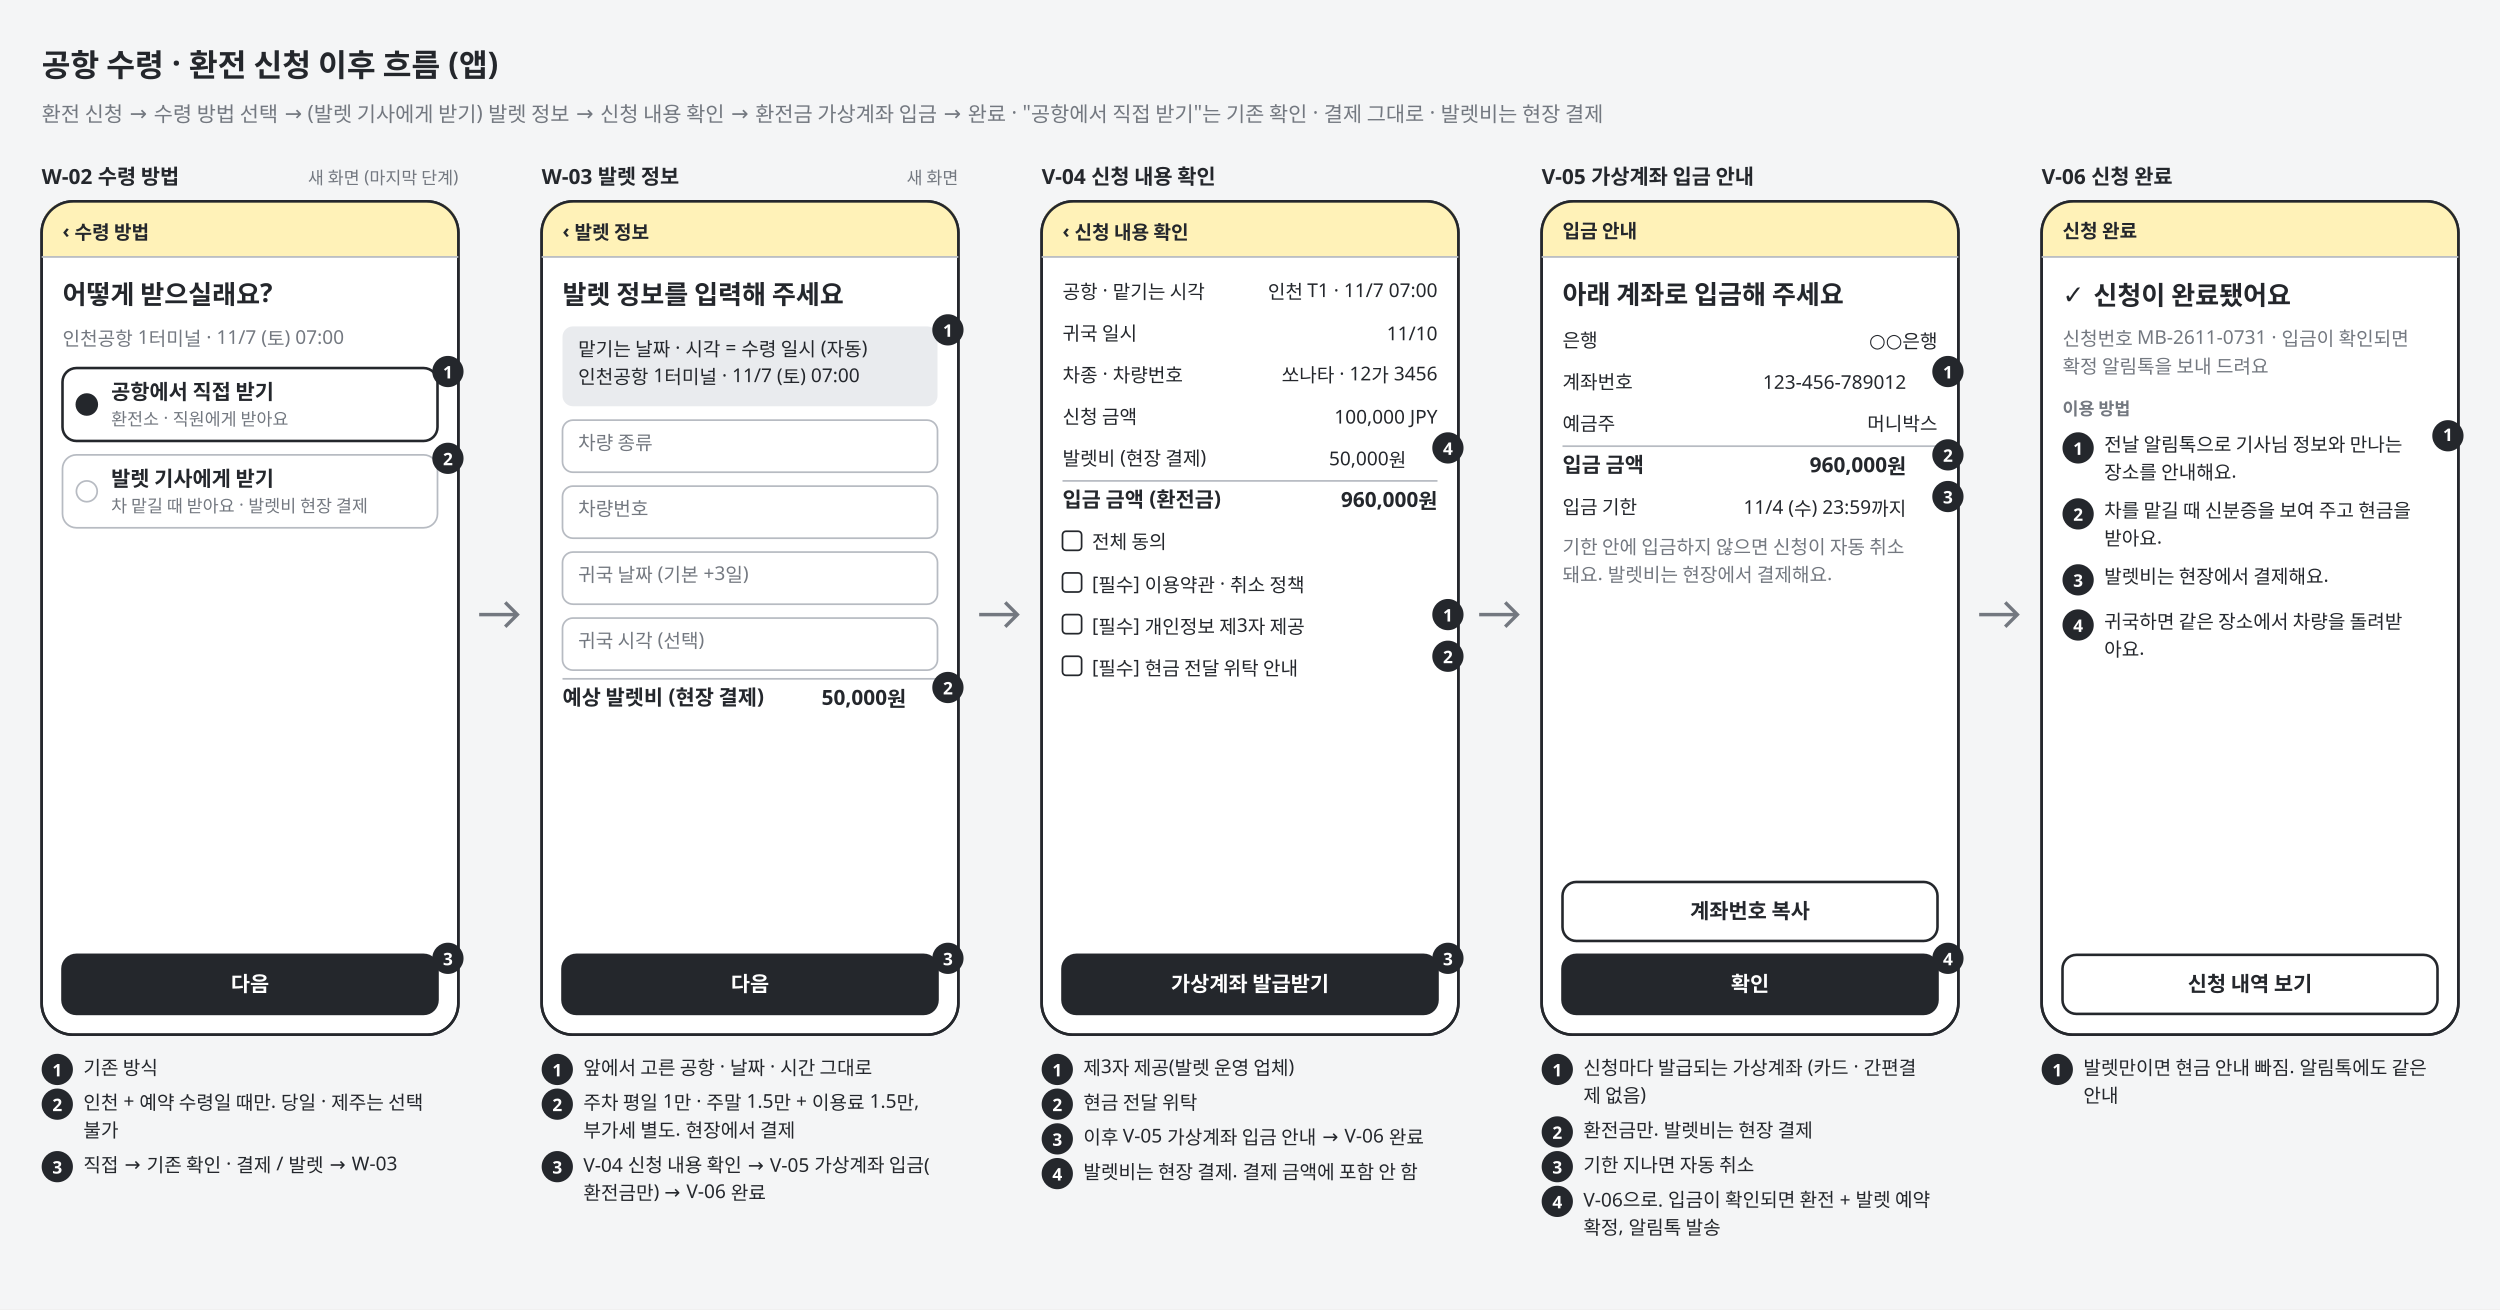
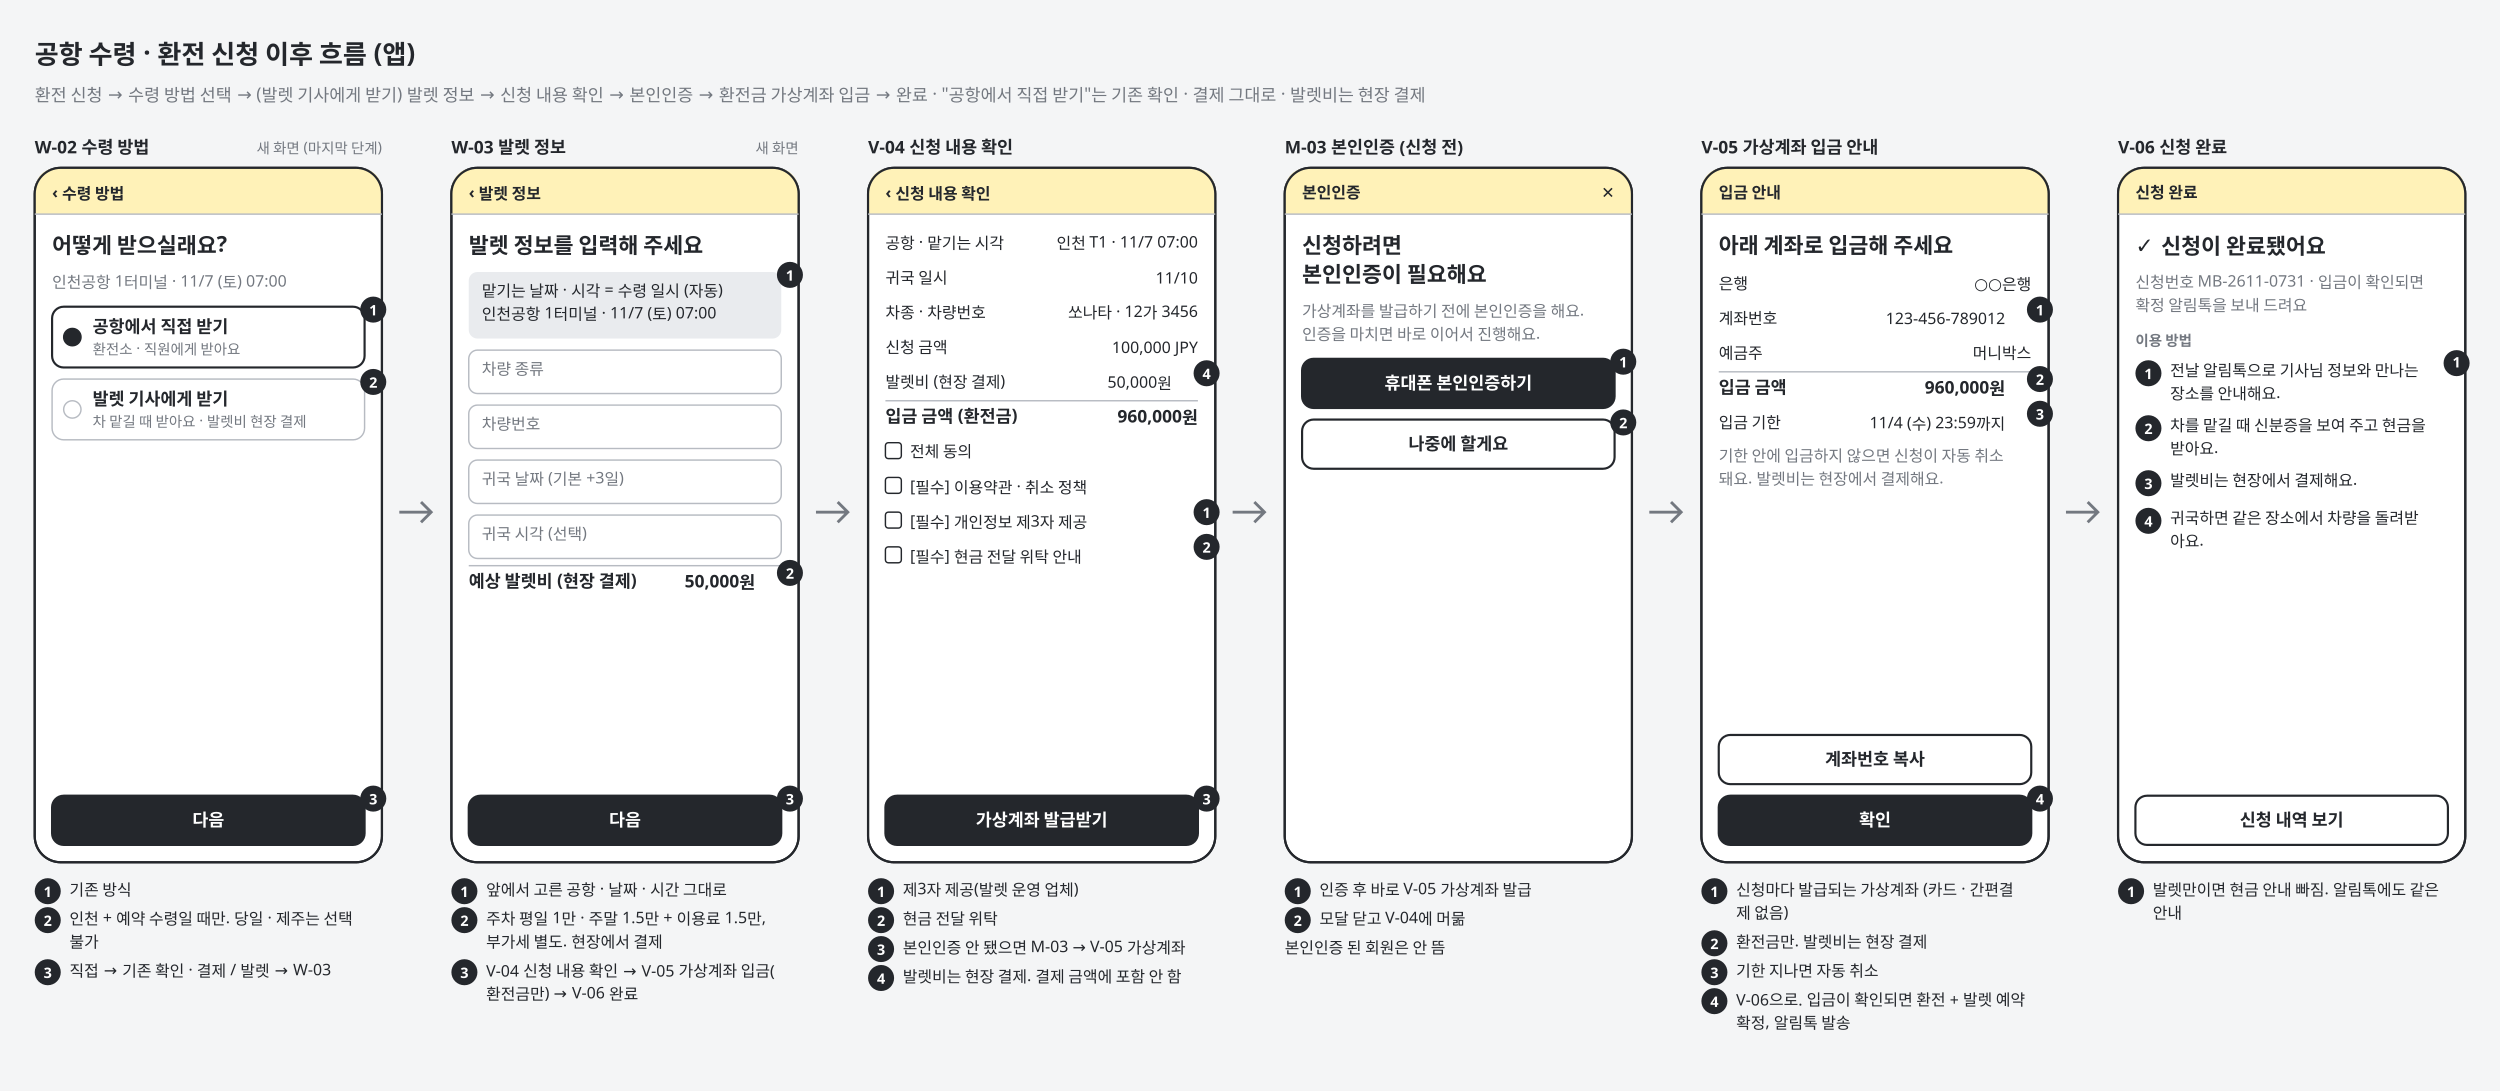
- <svg xmlns="http://www.w3.org/2000/svg" width="1440" height="754" viewBox="0 0 1440 754">
+ <svg xmlns="http://www.w3.org/2000/svg" width="1728" height="754" viewBox="0 0 1728 754">
  <rect width="100%" height="100%" fill="#F4F5F6" />
  <g transform="translate(24 24)">
    <text x="0" y="20" font-family="Pretendard, 'Noto Sans KR', sans-serif" font-size="18" font-weight="800" fill="#24272C" text-anchor="start">공항 수령 · 환전 신청 이후 흐름 (앱)</text>
-     <text x="0" y="46" font-family="Pretendard, 'Noto Sans KR', sans-serif" font-size="12" font-weight="400" fill="#737880" text-anchor="start">환전 신청 → 수령 방법 선택 → (발렛 기사에게 받기) 발렛 정보 → 신청 내용 확인 → 환전금 가상계좌 입금 → 완료   ·   "공항에서 직접 받기"는 기존 확인 · 결제 그대로   ·   발렛비는 현장 결제</text>
+     <text x="0" y="46" font-family="Pretendard, 'Noto Sans KR', sans-serif" font-size="12" font-weight="400" fill="#737880" text-anchor="start">환전 신청 → 수령 방법 선택 → (발렛 기사에게 받기) 발렛 정보 → 신청 내용 확인 → 본인인증 → 환전금 가상계좌 입금 → 완료   ·   "공항에서 직접 받기"는 기존 확인 · 결제 그대로   ·   발렛비는 현장 결제</text>
    <text x="0" y="82" font-family="Pretendard, 'Noto Sans KR', sans-serif" font-size="12" font-weight="700" fill="#24272C" text-anchor="start">W-02 수령 방법</text>
    <text x="240" y="82" font-family="Pretendard, 'Noto Sans KR', sans-serif" font-size="10" font-weight="400" fill="#737880" text-anchor="end">새 화면 (마지막 단계)</text>
    <rect x="0" y="92" width="240" height="480" rx="18" fill="#FFFFFF" stroke="#24272C" stroke-width="1.5" />
    <path d="M0 124 V110 Q0 92 18 92 H222 Q240 92 240 110 V124 Z" fill="#FFF2B8" />
    <rect x="0" y="92" width="240" height="480" rx="18" fill="none" stroke="#24272C" stroke-width="1.5" />
    <line x1="0" y1="124" x2="240" y2="124" stroke="#B7BBC2" />
    <text x="12" y="113" font-family="Pretendard, 'Noto Sans KR', sans-serif" font-size="11" font-weight="700" fill="#24272C" text-anchor="start">‹ 수령 방법</text>
    <text x="12" y="151" font-family="Pretendard, 'Noto Sans KR', sans-serif" font-size="15" font-weight="700" fill="#24272C" text-anchor="start">어떻게 받으실래요?</text>
    <text x="12" y="175" font-family="Pretendard, 'Noto Sans KR', sans-serif" font-size="11" font-weight="400" fill="#737880" text-anchor="start">인천공항 1터미널 · 11/7 (토) 07:00</text>
    <rect x="12" y="188" width="216" height="42" rx="8" fill="#FFFFFF" stroke="#24272C" stroke-width="1.5" />
    <circle cx="26" cy="209.0" r="6" fill="#24272C" stroke="#24272C" />
    <text x="40" y="206" font-family="Pretendard, 'Noto Sans KR', sans-serif" font-size="12" font-weight="700" fill="#24272C" text-anchor="start">공항에서 직접 받기</text>
    <text x="40" y="221" font-family="Pretendard, 'Noto Sans KR', sans-serif" font-size="10" font-weight="400" fill="#737880" text-anchor="start">환전소 · 직원에게 받아요</text>
    <rect x="12" y="238" width="216" height="42" rx="8" fill="#FFFFFF" stroke="#B7BBC2" stroke-width="1" />
    <circle cx="26" cy="259.0" r="6" fill="#FFFFFF" stroke="#B7BBC2" />
    <text x="40" y="256" font-family="Pretendard, 'Noto Sans KR', sans-serif" font-size="12" font-weight="700" fill="#24272C" text-anchor="start">발렛 기사에게 받기</text>
    <text x="40" y="271" font-family="Pretendard, 'Noto Sans KR', sans-serif" font-size="10" font-weight="400" fill="#737880" text-anchor="start">차 맡길 때 받아요 · 발렛비 현장 결제</text>
    <rect x="12" y="526" width="216" height="34" rx="8" fill="#24272C" stroke="#24272C" stroke-width="1.5" />
    <text x="120" y="547" font-family="Pretendard, 'Noto Sans KR', sans-serif" font-size="12" font-weight="700" fill="#FFFFFF" text-anchor="middle">다음</text>
    <circle cx="234" cy="190" r="9" fill="#24272C" />
    <text x="234" y="194" font-family="Pretendard, 'Noto Sans KR', sans-serif" font-size="10" font-weight="800" fill="#FFFFFF" text-anchor="middle">1</text>
    <circle cx="234" cy="240" r="9" fill="#24272C" />
    <text x="234" y="244" font-family="Pretendard, 'Noto Sans KR', sans-serif" font-size="10" font-weight="800" fill="#FFFFFF" text-anchor="middle">2</text>
    <circle cx="234" cy="528" r="9" fill="#24272C" />
    <text x="234" y="532" font-family="Pretendard, 'Noto Sans KR', sans-serif" font-size="10" font-weight="800" fill="#FFFFFF" text-anchor="middle">3</text>
    <circle cx="9" cy="592" r="9" fill="#24272C" />
    <text x="9" y="596" font-family="Pretendard, 'Noto Sans KR', sans-serif" font-size="10" font-weight="800" fill="#FFFFFF" text-anchor="middle">1</text>
    <text x="24" y="595" font-family="Pretendard, 'Noto Sans KR', sans-serif" font-size="11" font-weight="400" fill="#24272C" text-anchor="start">기존 방식</text>
    <circle cx="9" cy="612" r="9" fill="#24272C" />
    <text x="9" y="616" font-family="Pretendard, 'Noto Sans KR', sans-serif" font-size="10" font-weight="800" fill="#FFFFFF" text-anchor="middle">2</text>
    <text x="24" y="615" font-family="Pretendard, 'Noto Sans KR', sans-serif" font-size="11" font-weight="400" fill="#24272C" text-anchor="start">인천 + 예약 수령일 때만. 당일 · 제주는 선택 </text>
    <text x="24" y="631" font-family="Pretendard, 'Noto Sans KR', sans-serif" font-size="11" font-weight="400" fill="#24272C" text-anchor="start">불가</text>
    <circle cx="9" cy="648" r="9" fill="#24272C" />
    <text x="9" y="652" font-family="Pretendard, 'Noto Sans KR', sans-serif" font-size="10" font-weight="800" fill="#FFFFFF" text-anchor="middle">3</text>
    <text x="24" y="651" font-family="Pretendard, 'Noto Sans KR', sans-serif" font-size="11" font-weight="400" fill="#24272C" text-anchor="start">직접 → 기존 확인 · 결제 / 발렛 → W-03</text>
    <path d="M252 330 H274 M267 323 L274 330 L267 337" stroke="#737880" stroke-width="2" fill="none" />
    <text x="288" y="82" font-family="Pretendard, 'Noto Sans KR', sans-serif" font-size="12" font-weight="700" fill="#24272C" text-anchor="start">W-03 발렛 정보</text>
    <text x="528" y="82" font-family="Pretendard, 'Noto Sans KR', sans-serif" font-size="10" font-weight="400" fill="#737880" text-anchor="end">새 화면</text>
    <rect x="288" y="92" width="240" height="480" rx="18" fill="#FFFFFF" stroke="#24272C" stroke-width="1.5" />
    <path d="M288 124 V110 Q288 92 306 92 H510 Q528 92 528 110 V124 Z" fill="#FFF2B8" />
    <rect x="288" y="92" width="240" height="480" rx="18" fill="none" stroke="#24272C" stroke-width="1.5" />
    <line x1="288" y1="124" x2="528" y2="124" stroke="#B7BBC2" />
    <text x="300" y="113" font-family="Pretendard, 'Noto Sans KR', sans-serif" font-size="11" font-weight="700" fill="#24272C" text-anchor="start">‹ 발렛 정보</text>
    <text x="300" y="151" font-family="Pretendard, 'Noto Sans KR', sans-serif" font-size="15" font-weight="700" fill="#24272C" text-anchor="start">발렛 정보를 입력해 주세요</text>
    <rect x="300" y="164" width="216" height="46" rx="6" fill="#E9EBEE" />
    <text x="309" y="181" font-family="Pretendard, 'Noto Sans KR', sans-serif" font-size="11" font-weight="400" fill="#24272C" text-anchor="start">맡기는 날짜 · 시각 = 수령 일시 (자동)</text>
    <text x="309" y="197" font-family="Pretendard, 'Noto Sans KR', sans-serif" font-size="11" font-weight="400" fill="#24272C" text-anchor="start">인천공항 1터미널 · 11/7 (토) 07:00</text>
    <rect x="300" y="218" width="216" height="30" rx="6" fill="#FFFFFF" stroke="#B7BBC2" />
    <text x="309" y="235" font-family="Pretendard, 'Noto Sans KR', sans-serif" font-size="11" font-weight="400" fill="#737880" text-anchor="start">차량 종류</text>
    <rect x="300" y="256" width="216" height="30" rx="6" fill="#FFFFFF" stroke="#B7BBC2" />
    <text x="309" y="273" font-family="Pretendard, 'Noto Sans KR', sans-serif" font-size="11" font-weight="400" fill="#737880" text-anchor="start">차량번호</text>
    <rect x="300" y="294" width="216" height="30" rx="6" fill="#FFFFFF" stroke="#B7BBC2" />
    <text x="309" y="311" font-family="Pretendard, 'Noto Sans KR', sans-serif" font-size="11" font-weight="400" fill="#737880" text-anchor="start">귀국 날짜 (기본 +3일)</text>
    <rect x="300" y="332" width="216" height="30" rx="6" fill="#FFFFFF" stroke="#B7BBC2" />
    <text x="309" y="349" font-family="Pretendard, 'Noto Sans KR', sans-serif" font-size="11" font-weight="400" fill="#737880" text-anchor="start">귀국 시각 (선택)</text>
    <line x1="300" y1="367" x2="516" y2="367" stroke="#B7BBC2" />
    <text x="300" y="382" font-family="Pretendard, 'Noto Sans KR', sans-serif" font-size="12" font-weight="800" fill="#24272C" text-anchor="start">예상 발렛비 (현장 결제)</text>
    <text x="498" y="382" font-family="Pretendard, 'Noto Sans KR', sans-serif" font-size="12" font-weight="800" fill="#24272C" text-anchor="end">50,000원</text>
    <rect x="300" y="526" width="216" height="34" rx="8" fill="#24272C" stroke="#24272C" stroke-width="1.5" />
    <text x="408" y="547" font-family="Pretendard, 'Noto Sans KR', sans-serif" font-size="12" font-weight="700" fill="#FFFFFF" text-anchor="middle">다음</text>
    <circle cx="522" cy="166" r="9" fill="#24272C" />
    <text x="522" y="170" font-family="Pretendard, 'Noto Sans KR', sans-serif" font-size="10" font-weight="800" fill="#FFFFFF" text-anchor="middle">1</text>
    <circle cx="522" cy="372" r="9" fill="#24272C" />
    <text x="522" y="376" font-family="Pretendard, 'Noto Sans KR', sans-serif" font-size="10" font-weight="800" fill="#FFFFFF" text-anchor="middle">2</text>
    <circle cx="522" cy="528" r="9" fill="#24272C" />
    <text x="522" y="532" font-family="Pretendard, 'Noto Sans KR', sans-serif" font-size="10" font-weight="800" fill="#FFFFFF" text-anchor="middle">3</text>
    <circle cx="297" cy="592" r="9" fill="#24272C" />
    <text x="297" y="596" font-family="Pretendard, 'Noto Sans KR', sans-serif" font-size="10" font-weight="800" fill="#FFFFFF" text-anchor="middle">1</text>
    <text x="312" y="595" font-family="Pretendard, 'Noto Sans KR', sans-serif" font-size="11" font-weight="400" fill="#24272C" text-anchor="start">앞에서 고른 공항 · 날짜 · 시간 그대로</text>
    <circle cx="297" cy="612" r="9" fill="#24272C" />
    <text x="297" y="616" font-family="Pretendard, 'Noto Sans KR', sans-serif" font-size="10" font-weight="800" fill="#FFFFFF" text-anchor="middle">2</text>
    <text x="312" y="615" font-family="Pretendard, 'Noto Sans KR', sans-serif" font-size="11" font-weight="400" fill="#24272C" text-anchor="start">주차 평일 1만 · 주말 1.5만 + 이용료 1.5만,</text>
    <text x="312" y="631" font-family="Pretendard, 'Noto Sans KR', sans-serif" font-size="11" font-weight="400" fill="#24272C" text-anchor="start">부가세 별도. 현장에서 결제</text>
    <circle cx="297" cy="648" r="9" fill="#24272C" />
    <text x="297" y="652" font-family="Pretendard, 'Noto Sans KR', sans-serif" font-size="10" font-weight="800" fill="#FFFFFF" text-anchor="middle">3</text>
    <text x="312" y="651" font-family="Pretendard, 'Noto Sans KR', sans-serif" font-size="11" font-weight="400" fill="#24272C" text-anchor="start">V-04 신청 내용 확인 → V-05 가상계좌 입금(</text>
    <text x="312" y="667" font-family="Pretendard, 'Noto Sans KR', sans-serif" font-size="11" font-weight="400" fill="#24272C" text-anchor="start">환전금만) → V-06 완료</text>
    <path d="M540 330 H562 M555 323 L562 330 L555 337" stroke="#737880" stroke-width="2" fill="none" />
    <text x="576" y="82" font-family="Pretendard, 'Noto Sans KR', sans-serif" font-size="12" font-weight="700" fill="#24272C" text-anchor="start">V-04 신청 내용 확인</text>
    <rect x="576" y="92" width="240" height="480" rx="18" fill="#FFFFFF" stroke="#24272C" stroke-width="1.5" />
    <path d="M576 124 V110 Q576 92 594 92 H798 Q816 92 816 110 V124 Z" fill="#FFF2B8" />
    <rect x="576" y="92" width="240" height="480" rx="18" fill="none" stroke="#24272C" stroke-width="1.5" />
    <line x1="576" y1="124" x2="816" y2="124" stroke="#B7BBC2" />
    <text x="588" y="113" font-family="Pretendard, 'Noto Sans KR', sans-serif" font-size="11" font-weight="700" fill="#24272C" text-anchor="start">‹ 신청 내용 확인</text>
    <text x="588" y="148" font-family="Pretendard, 'Noto Sans KR', sans-serif" font-size="11" font-weight="400" fill="#24272C" text-anchor="start">공항 · 맡기는 시각</text>
    <text x="804" y="148" font-family="Pretendard, 'Noto Sans KR', sans-serif" font-size="11" font-weight="400" fill="#24272C" text-anchor="end">인천 T1 · 11/7 07:00</text>
    <text x="588" y="172" font-family="Pretendard, 'Noto Sans KR', sans-serif" font-size="11" font-weight="400" fill="#24272C" text-anchor="start">귀국 일시</text>
    <text x="804" y="172" font-family="Pretendard, 'Noto Sans KR', sans-serif" font-size="11" font-weight="400" fill="#24272C" text-anchor="end">11/10</text>
    <text x="588" y="196" font-family="Pretendard, 'Noto Sans KR', sans-serif" font-size="11" font-weight="400" fill="#24272C" text-anchor="start">차종 · 차량번호</text>
    <text x="804" y="196" font-family="Pretendard, 'Noto Sans KR', sans-serif" font-size="11" font-weight="400" fill="#24272C" text-anchor="end">쏘나타 · 12가 3456</text>
    <text x="588" y="220" font-family="Pretendard, 'Noto Sans KR', sans-serif" font-size="11" font-weight="400" fill="#24272C" text-anchor="start">신청 금액</text>
    <text x="804" y="220" font-family="Pretendard, 'Noto Sans KR', sans-serif" font-size="11" font-weight="400" fill="#24272C" text-anchor="end">100,000 JPY</text>
    <text x="588" y="244" font-family="Pretendard, 'Noto Sans KR', sans-serif" font-size="11" font-weight="400" fill="#24272C" text-anchor="start">발렛비 (현장 결제)</text>
    <text x="786" y="244" font-family="Pretendard, 'Noto Sans KR', sans-serif" font-size="11" font-weight="400" fill="#24272C" text-anchor="end">50,000원</text>
    <line x1="588" y1="253" x2="804" y2="253" stroke="#B7BBC2" />
    <text x="588" y="268" font-family="Pretendard, 'Noto Sans KR', sans-serif" font-size="12" font-weight="800" fill="#24272C" text-anchor="start">입금 금액 (환전금)</text>
    <text x="804" y="268" font-family="Pretendard, 'Noto Sans KR', sans-serif" font-size="12" font-weight="800" fill="#24272C" text-anchor="end">960,000원</text>
    <rect x="588" y="282" width="11" height="11" rx="2" fill="#FFFFFF" stroke="#24272C" />
    <text x="605" y="292" font-family="Pretendard, 'Noto Sans KR', sans-serif" font-size="11" font-weight="400" fill="#24272C" text-anchor="start">전체 동의</text>
    <rect x="588" y="306" width="11" height="11" rx="2" fill="#FFFFFF" stroke="#24272C" />
    <text x="605" y="316" font-family="Pretendard, 'Noto Sans KR', sans-serif" font-size="11" font-weight="400" fill="#24272C" text-anchor="start">[필수] 이용약관 · 취소 정책</text>
    <rect x="588" y="330" width="11" height="11" rx="2" fill="#FFFFFF" stroke="#24272C" />
    <text x="605" y="340" font-family="Pretendard, 'Noto Sans KR', sans-serif" font-size="11" font-weight="400" fill="#24272C" text-anchor="start">[필수] 개인정보 제3자 제공</text>
    <rect x="588" y="354" width="11" height="11" rx="2" fill="#FFFFFF" stroke="#24272C" />
    <text x="605" y="364" font-family="Pretendard, 'Noto Sans KR', sans-serif" font-size="11" font-weight="400" fill="#24272C" text-anchor="start">[필수] 현금 전달 위탁 안내</text>
    <rect x="588" y="526" width="216" height="34" rx="8" fill="#24272C" stroke="#24272C" stroke-width="1.5" />
    <text x="696" y="547" font-family="Pretendard, 'Noto Sans KR', sans-serif" font-size="12" font-weight="700" fill="#FFFFFF" text-anchor="middle">가상계좌 발급받기</text>
    <circle cx="810" cy="234" r="9" fill="#24272C" />
    <text x="810" y="238" font-family="Pretendard, 'Noto Sans KR', sans-serif" font-size="10" font-weight="800" fill="#FFFFFF" text-anchor="middle">4</text>
    <circle cx="810" cy="330" r="9" fill="#24272C" />
    <text x="810" y="334" font-family="Pretendard, 'Noto Sans KR', sans-serif" font-size="10" font-weight="800" fill="#FFFFFF" text-anchor="middle">1</text>
    <circle cx="810" cy="354" r="9" fill="#24272C" />
    <text x="810" y="358" font-family="Pretendard, 'Noto Sans KR', sans-serif" font-size="10" font-weight="800" fill="#FFFFFF" text-anchor="middle">2</text>
    <circle cx="810" cy="528" r="9" fill="#24272C" />
    <text x="810" y="532" font-family="Pretendard, 'Noto Sans KR', sans-serif" font-size="10" font-weight="800" fill="#FFFFFF" text-anchor="middle">3</text>
    <circle cx="585" cy="592" r="9" fill="#24272C" />
    <text x="585" y="596" font-family="Pretendard, 'Noto Sans KR', sans-serif" font-size="10" font-weight="800" fill="#FFFFFF" text-anchor="middle">1</text>
    <text x="600" y="595" font-family="Pretendard, 'Noto Sans KR', sans-serif" font-size="11" font-weight="400" fill="#24272C" text-anchor="start">제3자 제공(발렛 운영 업체)</text>
    <circle cx="585" cy="612" r="9" fill="#24272C" />
    <text x="585" y="616" font-family="Pretendard, 'Noto Sans KR', sans-serif" font-size="10" font-weight="800" fill="#FFFFFF" text-anchor="middle">2</text>
    <text x="600" y="615" font-family="Pretendard, 'Noto Sans KR', sans-serif" font-size="11" font-weight="400" fill="#24272C" text-anchor="start">현금 전달 위탁</text>
    <circle cx="585" cy="632" r="9" fill="#24272C" />
    <text x="585" y="636" font-family="Pretendard, 'Noto Sans KR', sans-serif" font-size="10" font-weight="800" fill="#FFFFFF" text-anchor="middle">3</text>
-     <text x="600" y="635" font-family="Pretendard, 'Noto Sans KR', sans-serif" font-size="11" font-weight="400" fill="#24272C" text-anchor="start">이후 V-05 가상계좌 입금 안내 → V-06 완료</text>
+     <text x="600" y="635" font-family="Pretendard, 'Noto Sans KR', sans-serif" font-size="11" font-weight="400" fill="#24272C" text-anchor="start">본인인증 안 됐으면 M-03 → V-05 가상계좌</text>
    <circle cx="585" cy="652" r="9" fill="#24272C" />
    <text x="585" y="656" font-family="Pretendard, 'Noto Sans KR', sans-serif" font-size="10" font-weight="800" fill="#FFFFFF" text-anchor="middle">4</text>
    <text x="600" y="655" font-family="Pretendard, 'Noto Sans KR', sans-serif" font-size="11" font-weight="400" fill="#24272C" text-anchor="start">발렛비는 현장 결제. 결제 금액에 포함 안 함</text>
    <path d="M828 330 H850 M843 323 L850 330 L843 337" stroke="#737880" stroke-width="2" fill="none" />
-     <text x="864" y="82" font-family="Pretendard, 'Noto Sans KR', sans-serif" font-size="12" font-weight="700" fill="#24272C" text-anchor="start">V-05 가상계좌 입금 안내</text>
+     <text x="864" y="82" font-family="Pretendard, 'Noto Sans KR', sans-serif" font-size="12" font-weight="700" fill="#24272C" text-anchor="start">M-03 본인인증 (신청 전)</text>
    <rect x="864" y="92" width="240" height="480" rx="18" fill="#FFFFFF" stroke="#24272C" stroke-width="1.5" />
    <path d="M864 124 V110 Q864 92 882 92 H1086 Q1104 92 1104 110 V124 Z" fill="#FFF2B8" />
    <rect x="864" y="92" width="240" height="480" rx="18" fill="none" stroke="#24272C" stroke-width="1.5" />
    <line x1="864" y1="124" x2="1104" y2="124" stroke="#B7BBC2" />
-     <text x="876" y="113" font-family="Pretendard, 'Noto Sans KR', sans-serif" font-size="11" font-weight="700" fill="#24272C" text-anchor="start">입금 안내</text>
-     <text x="876" y="151" font-family="Pretendard, 'Noto Sans KR', sans-serif" font-size="15" font-weight="700" fill="#24272C" text-anchor="start">아래 계좌로 입금해 주세요</text>
-     <text x="876" y="176" font-family="Pretendard, 'Noto Sans KR', sans-serif" font-size="11" font-weight="400" fill="#24272C" text-anchor="start">은행</text>
-     <text x="1092" y="176" font-family="Pretendard, 'Noto Sans KR', sans-serif" font-size="11" font-weight="400" fill="#24272C" text-anchor="end">○○은행</text>
-     <text x="876" y="200" font-family="Pretendard, 'Noto Sans KR', sans-serif" font-size="11" font-weight="400" fill="#24272C" text-anchor="start">계좌번호</text>
-     <text x="1074" y="200" font-family="Pretendard, 'Noto Sans KR', sans-serif" font-size="11" font-weight="400" fill="#24272C" text-anchor="end">123-456-789012</text>
-     <text x="876" y="224" font-family="Pretendard, 'Noto Sans KR', sans-serif" font-size="11" font-weight="400" fill="#24272C" text-anchor="start">예금주</text>
-     <text x="1092" y="224" font-family="Pretendard, 'Noto Sans KR', sans-serif" font-size="11" font-weight="400" fill="#24272C" text-anchor="end">머니박스</text>
-     <line x1="876" y1="233" x2="1092" y2="233" stroke="#B7BBC2" />
-     <text x="876" y="248" font-family="Pretendard, 'Noto Sans KR', sans-serif" font-size="12" font-weight="800" fill="#24272C" text-anchor="start">입금 금액</text>
-     <text x="1074" y="248" font-family="Pretendard, 'Noto Sans KR', sans-serif" font-size="12" font-weight="800" fill="#24272C" text-anchor="end">960,000원</text>
-     <text x="876" y="272" font-family="Pretendard, 'Noto Sans KR', sans-serif" font-size="11" font-weight="400" fill="#24272C" text-anchor="start">입금 기한</text>
-     <text x="1074" y="272" font-family="Pretendard, 'Noto Sans KR', sans-serif" font-size="11" font-weight="400" fill="#24272C" text-anchor="end">11/4 (수) 23:59까지</text>
-     <text x="876" y="295" font-family="Pretendard, 'Noto Sans KR', sans-serif" font-size="11" font-weight="400" fill="#737880" text-anchor="start">기한 안에 입금하지 않으면 신청이 자동 취소</text>
-     <text x="876" y="311" font-family="Pretendard, 'Noto Sans KR', sans-serif" font-size="11" font-weight="400" fill="#737880" text-anchor="start">돼요. 발렛비는 현장에서 결제해요.</text>
-     <rect x="876" y="484" width="216" height="34" rx="8" fill="#FFFFFF" stroke="#24272C" stroke-width="1.5" />
-     <text x="984" y="505" font-family="Pretendard, 'Noto Sans KR', sans-serif" font-size="12" font-weight="700" fill="#24272C" text-anchor="middle">계좌번호 복사</text>
-     <rect x="876" y="526" width="216" height="34" rx="8" fill="#24272C" stroke="#24272C" stroke-width="1.5" />
-     <text x="984" y="547" font-family="Pretendard, 'Noto Sans KR', sans-serif" font-size="12" font-weight="700" fill="#FFFFFF" text-anchor="middle">확인</text>
-     <circle cx="1098" cy="190" r="9" fill="#24272C" />
-     <text x="1098" y="194" font-family="Pretendard, 'Noto Sans KR', sans-serif" font-size="10" font-weight="800" fill="#FFFFFF" text-anchor="middle">1</text>
-     <circle cx="1098" cy="238" r="9" fill="#24272C" />
-     <text x="1098" y="242" font-family="Pretendard, 'Noto Sans KR', sans-serif" font-size="10" font-weight="800" fill="#FFFFFF" text-anchor="middle">2</text>
-     <circle cx="1098" cy="262" r="9" fill="#24272C" />
-     <text x="1098" y="266" font-family="Pretendard, 'Noto Sans KR', sans-serif" font-size="10" font-weight="800" fill="#FFFFFF" text-anchor="middle">3</text>
-     <circle cx="1098" cy="528" r="9" fill="#24272C" />
-     <text x="1098" y="532" font-family="Pretendard, 'Noto Sans KR', sans-serif" font-size="10" font-weight="800" fill="#FFFFFF" text-anchor="middle">4</text>
+     <text x="876" y="113" font-family="Pretendard, 'Noto Sans KR', sans-serif" font-size="11" font-weight="700" fill="#24272C" text-anchor="start">본인인증</text>
+     <text x="1092" y="113" font-family="Pretendard, 'Noto Sans KR', sans-serif" font-size="11" font-weight="700" fill="#24272C" text-anchor="end">✕</text>
+     <text x="876" y="151" font-family="Pretendard, 'Noto Sans KR', sans-serif" font-size="15" font-weight="700" fill="#24272C" text-anchor="start">신청하려면</text>
+     <text x="876" y="171" font-family="Pretendard, 'Noto Sans KR', sans-serif" font-size="15" font-weight="700" fill="#24272C" text-anchor="start">본인인증이 필요해요</text>
+     <text x="876" y="195" font-family="Pretendard, 'Noto Sans KR', sans-serif" font-size="11" font-weight="400" fill="#737880" text-anchor="start">가상계좌를 발급하기 전에 본인인증을 해요. </text>
+     <text x="876" y="211" font-family="Pretendard, 'Noto Sans KR', sans-serif" font-size="11" font-weight="400" fill="#737880" text-anchor="start">인증을 마치면 바로 이어서 진행해요.</text>
+     <rect x="876" y="224" width="216" height="34" rx="8" fill="#24272C" stroke="#24272C" stroke-width="1.5" />
+     <text x="984" y="245" font-family="Pretendard, 'Noto Sans KR', sans-serif" font-size="12" font-weight="700" fill="#FFFFFF" text-anchor="middle">휴대폰 본인인증하기</text>
+     <rect x="876" y="266" width="216" height="34" rx="8" fill="#FFFFFF" stroke="#24272C" stroke-width="1.5" />
+     <text x="984" y="287" font-family="Pretendard, 'Noto Sans KR', sans-serif" font-size="12" font-weight="700" fill="#24272C" text-anchor="middle">나중에 할게요</text>
+     <circle cx="1098" cy="226" r="9" fill="#24272C" />
+     <text x="1098" y="230" font-family="Pretendard, 'Noto Sans KR', sans-serif" font-size="10" font-weight="800" fill="#FFFFFF" text-anchor="middle">1</text>
+     <circle cx="1098" cy="268" r="9" fill="#24272C" />
+     <text x="1098" y="272" font-family="Pretendard, 'Noto Sans KR', sans-serif" font-size="10" font-weight="800" fill="#FFFFFF" text-anchor="middle">2</text>
    <circle cx="873" cy="592" r="9" fill="#24272C" />
    <text x="873" y="596" font-family="Pretendard, 'Noto Sans KR', sans-serif" font-size="10" font-weight="800" fill="#FFFFFF" text-anchor="middle">1</text>
-     <text x="888" y="595" font-family="Pretendard, 'Noto Sans KR', sans-serif" font-size="11" font-weight="400" fill="#24272C" text-anchor="start">신청마다 발급되는 가상계좌 (카드 · 간편결</text>
-     <text x="888" y="611" font-family="Pretendard, 'Noto Sans KR', sans-serif" font-size="11" font-weight="400" fill="#24272C" text-anchor="start">제 없음)</text>
-     <circle cx="873" cy="628" r="9" fill="#24272C" />
-     <text x="873" y="632" font-family="Pretendard, 'Noto Sans KR', sans-serif" font-size="10" font-weight="800" fill="#FFFFFF" text-anchor="middle">2</text>
-     <text x="888" y="631" font-family="Pretendard, 'Noto Sans KR', sans-serif" font-size="11" font-weight="400" fill="#24272C" text-anchor="start">환전금만. 발렛비는 현장 결제</text>
-     <circle cx="873" cy="648" r="9" fill="#24272C" />
-     <text x="873" y="652" font-family="Pretendard, 'Noto Sans KR', sans-serif" font-size="10" font-weight="800" fill="#FFFFFF" text-anchor="middle">3</text>
-     <text x="888" y="651" font-family="Pretendard, 'Noto Sans KR', sans-serif" font-size="11" font-weight="400" fill="#24272C" text-anchor="start">기한 지나면 자동 취소</text>
-     <circle cx="873" cy="668" r="9" fill="#24272C" />
-     <text x="873" y="672" font-family="Pretendard, 'Noto Sans KR', sans-serif" font-size="10" font-weight="800" fill="#FFFFFF" text-anchor="middle">4</text>
-     <text x="888" y="671" font-family="Pretendard, 'Noto Sans KR', sans-serif" font-size="11" font-weight="400" fill="#24272C" text-anchor="start">V-06으로. 입금이 확인되면 환전 + 발렛 예약</text>
-     <text x="888" y="687" font-family="Pretendard, 'Noto Sans KR', sans-serif" font-size="11" font-weight="400" fill="#24272C" text-anchor="start">확정, 알림톡 발송</text>
+     <text x="888" y="595" font-family="Pretendard, 'Noto Sans KR', sans-serif" font-size="11" font-weight="400" fill="#24272C" text-anchor="start">인증 후 바로 V-05 가상계좌 발급</text>
+     <circle cx="873" cy="612" r="9" fill="#24272C" />
+     <text x="873" y="616" font-family="Pretendard, 'Noto Sans KR', sans-serif" font-size="10" font-weight="800" fill="#FFFFFF" text-anchor="middle">2</text>
+     <text x="888" y="615" font-family="Pretendard, 'Noto Sans KR', sans-serif" font-size="11" font-weight="400" fill="#24272C" text-anchor="start">모달 닫고 V-04에 머묾</text>
+     <text x="864" y="635" font-family="Pretendard, 'Noto Sans KR', sans-serif" font-size="11" font-weight="400" fill="#24272C" text-anchor="start">본인인증 된 회원은 안 뜸</text>
    <path d="M1116 330 H1138 M1131 323 L1138 330 L1131 337" stroke="#737880" stroke-width="2" fill="none" />
-     <text x="1152" y="82" font-family="Pretendard, 'Noto Sans KR', sans-serif" font-size="12" font-weight="700" fill="#24272C" text-anchor="start">V-06 신청 완료</text>
+     <text x="1152" y="82" font-family="Pretendard, 'Noto Sans KR', sans-serif" font-size="12" font-weight="700" fill="#24272C" text-anchor="start">V-05 가상계좌 입금 안내</text>
    <rect x="1152" y="92" width="240" height="480" rx="18" fill="#FFFFFF" stroke="#24272C" stroke-width="1.5" />
    <path d="M1152 124 V110 Q1152 92 1170 92 H1374 Q1392 92 1392 110 V124 Z" fill="#FFF2B8" />
    <rect x="1152" y="92" width="240" height="480" rx="18" fill="none" stroke="#24272C" stroke-width="1.5" />
    <line x1="1152" y1="124" x2="1392" y2="124" stroke="#B7BBC2" />
-     <text x="1164" y="113" font-family="Pretendard, 'Noto Sans KR', sans-serif" font-size="11" font-weight="700" fill="#24272C" text-anchor="start">신청 완료</text>
-     <text x="1164" y="151" font-family="Pretendard, 'Noto Sans KR', sans-serif" font-size="15" font-weight="700" fill="#24272C" text-anchor="start">✓ 신청이 완료됐어요</text>
-     <text x="1164" y="175" font-family="Pretendard, 'Noto Sans KR', sans-serif" font-size="11" font-weight="400" fill="#737880" text-anchor="start">신청번호 MB-2611-0731 · 입금이 확인되면 </text>
-     <text x="1164" y="191" font-family="Pretendard, 'Noto Sans KR', sans-serif" font-size="11" font-weight="400" fill="#737880" text-anchor="start">확정 알림톡을 보내 드려요</text>
-     <text x="1164" y="215" font-family="Pretendard, 'Noto Sans KR', sans-serif" font-size="10" font-weight="700" fill="#737880" text-anchor="start">이용 방법</text>
-     <circle cx="1173" cy="234" r="9" fill="#24272C" />
-     <text x="1173" y="238" font-family="Pretendard, 'Noto Sans KR', sans-serif" font-size="10" font-weight="800" fill="#FFFFFF" text-anchor="middle">1</text>
-     <text x="1188" y="236" font-family="Pretendard, 'Noto Sans KR', sans-serif" font-size="11" font-weight="400" fill="#24272C" text-anchor="start">전날 알림톡으로 기사님 정보와 만나는 </text>
-     <text x="1188" y="252" font-family="Pretendard, 'Noto Sans KR', sans-serif" font-size="11" font-weight="400" fill="#24272C" text-anchor="start">장소를 안내해요.</text>
-     <circle cx="1173" cy="272" r="9" fill="#24272C" />
-     <text x="1173" y="276" font-family="Pretendard, 'Noto Sans KR', sans-serif" font-size="10" font-weight="800" fill="#FFFFFF" text-anchor="middle">2</text>
-     <text x="1188" y="274" font-family="Pretendard, 'Noto Sans KR', sans-serif" font-size="11" font-weight="400" fill="#24272C" text-anchor="start">차를 맡길 때 신분증을 보여 주고 현금을</text>
-     <text x="1188" y="290" font-family="Pretendard, 'Noto Sans KR', sans-serif" font-size="11" font-weight="400" fill="#24272C" text-anchor="start">받아요.</text>
-     <circle cx="1173" cy="310" r="9" fill="#24272C" />
-     <text x="1173" y="314" font-family="Pretendard, 'Noto Sans KR', sans-serif" font-size="10" font-weight="800" fill="#FFFFFF" text-anchor="middle">3</text>
-     <text x="1188" y="312" font-family="Pretendard, 'Noto Sans KR', sans-serif" font-size="11" font-weight="400" fill="#24272C" text-anchor="start">발렛비는 현장에서 결제해요.</text>
-     <circle cx="1173" cy="336" r="9" fill="#24272C" />
-     <text x="1173" y="340" font-family="Pretendard, 'Noto Sans KR', sans-serif" font-size="10" font-weight="800" fill="#FFFFFF" text-anchor="middle">4</text>
-     <text x="1188" y="338" font-family="Pretendard, 'Noto Sans KR', sans-serif" font-size="11" font-weight="400" fill="#24272C" text-anchor="start">귀국하면 같은 장소에서 차량을 돌려받</text>
-     <text x="1188" y="354" font-family="Pretendard, 'Noto Sans KR', sans-serif" font-size="11" font-weight="400" fill="#24272C" text-anchor="start">아요.</text>
-     <rect x="1164" y="526" width="216" height="34" rx="8" fill="#FFFFFF" stroke="#24272C" stroke-width="1.5" />
-     <text x="1272" y="547" font-family="Pretendard, 'Noto Sans KR', sans-serif" font-size="12" font-weight="700" fill="#24272C" text-anchor="middle">신청 내역 보기</text>
-     <circle cx="1386" cy="227" r="9" fill="#24272C" />
-     <text x="1386" y="230" font-family="Pretendard, 'Noto Sans KR', sans-serif" font-size="10" font-weight="800" fill="#FFFFFF" text-anchor="middle">1</text>
+     <text x="1164" y="113" font-family="Pretendard, 'Noto Sans KR', sans-serif" font-size="11" font-weight="700" fill="#24272C" text-anchor="start">입금 안내</text>
+     <text x="1164" y="151" font-family="Pretendard, 'Noto Sans KR', sans-serif" font-size="15" font-weight="700" fill="#24272C" text-anchor="start">아래 계좌로 입금해 주세요</text>
+     <text x="1164" y="176" font-family="Pretendard, 'Noto Sans KR', sans-serif" font-size="11" font-weight="400" fill="#24272C" text-anchor="start">은행</text>
+     <text x="1380" y="176" font-family="Pretendard, 'Noto Sans KR', sans-serif" font-size="11" font-weight="400" fill="#24272C" text-anchor="end">○○은행</text>
+     <text x="1164" y="200" font-family="Pretendard, 'Noto Sans KR', sans-serif" font-size="11" font-weight="400" fill="#24272C" text-anchor="start">계좌번호</text>
+     <text x="1362" y="200" font-family="Pretendard, 'Noto Sans KR', sans-serif" font-size="11" font-weight="400" fill="#24272C" text-anchor="end">123-456-789012</text>
+     <text x="1164" y="224" font-family="Pretendard, 'Noto Sans KR', sans-serif" font-size="11" font-weight="400" fill="#24272C" text-anchor="start">예금주</text>
+     <text x="1380" y="224" font-family="Pretendard, 'Noto Sans KR', sans-serif" font-size="11" font-weight="400" fill="#24272C" text-anchor="end">머니박스</text>
+     <line x1="1164" y1="233" x2="1380" y2="233" stroke="#B7BBC2" />
+     <text x="1164" y="248" font-family="Pretendard, 'Noto Sans KR', sans-serif" font-size="12" font-weight="800" fill="#24272C" text-anchor="start">입금 금액</text>
+     <text x="1362" y="248" font-family="Pretendard, 'Noto Sans KR', sans-serif" font-size="12" font-weight="800" fill="#24272C" text-anchor="end">960,000원</text>
+     <text x="1164" y="272" font-family="Pretendard, 'Noto Sans KR', sans-serif" font-size="11" font-weight="400" fill="#24272C" text-anchor="start">입금 기한</text>
+     <text x="1362" y="272" font-family="Pretendard, 'Noto Sans KR', sans-serif" font-size="11" font-weight="400" fill="#24272C" text-anchor="end">11/4 (수) 23:59까지</text>
+     <text x="1164" y="295" font-family="Pretendard, 'Noto Sans KR', sans-serif" font-size="11" font-weight="400" fill="#737880" text-anchor="start">기한 안에 입금하지 않으면 신청이 자동 취소</text>
+     <text x="1164" y="311" font-family="Pretendard, 'Noto Sans KR', sans-serif" font-size="11" font-weight="400" fill="#737880" text-anchor="start">돼요. 발렛비는 현장에서 결제해요.</text>
+     <rect x="1164" y="484" width="216" height="34" rx="8" fill="#FFFFFF" stroke="#24272C" stroke-width="1.5" />
+     <text x="1272" y="505" font-family="Pretendard, 'Noto Sans KR', sans-serif" font-size="12" font-weight="700" fill="#24272C" text-anchor="middle">계좌번호 복사</text>
+     <rect x="1164" y="526" width="216" height="34" rx="8" fill="#24272C" stroke="#24272C" stroke-width="1.5" />
+     <text x="1272" y="547" font-family="Pretendard, 'Noto Sans KR', sans-serif" font-size="12" font-weight="700" fill="#FFFFFF" text-anchor="middle">확인</text>
+     <circle cx="1386" cy="190" r="9" fill="#24272C" />
+     <text x="1386" y="194" font-family="Pretendard, 'Noto Sans KR', sans-serif" font-size="10" font-weight="800" fill="#FFFFFF" text-anchor="middle">1</text>
+     <circle cx="1386" cy="238" r="9" fill="#24272C" />
+     <text x="1386" y="242" font-family="Pretendard, 'Noto Sans KR', sans-serif" font-size="10" font-weight="800" fill="#FFFFFF" text-anchor="middle">2</text>
+     <circle cx="1386" cy="262" r="9" fill="#24272C" />
+     <text x="1386" y="266" font-family="Pretendard, 'Noto Sans KR', sans-serif" font-size="10" font-weight="800" fill="#FFFFFF" text-anchor="middle">3</text>
+     <circle cx="1386" cy="528" r="9" fill="#24272C" />
+     <text x="1386" y="532" font-family="Pretendard, 'Noto Sans KR', sans-serif" font-size="10" font-weight="800" fill="#FFFFFF" text-anchor="middle">4</text>
    <circle cx="1161" cy="592" r="9" fill="#24272C" />
    <text x="1161" y="596" font-family="Pretendard, 'Noto Sans KR', sans-serif" font-size="10" font-weight="800" fill="#FFFFFF" text-anchor="middle">1</text>
-     <text x="1176" y="595" font-family="Pretendard, 'Noto Sans KR', sans-serif" font-size="11" font-weight="400" fill="#24272C" text-anchor="start">발렛만이면 현금 안내 빠짐. 알림톡에도 같은 </text>
-     <text x="1176" y="611" font-family="Pretendard, 'Noto Sans KR', sans-serif" font-size="11" font-weight="400" fill="#24272C" text-anchor="start">안내</text>
+     <text x="1176" y="595" font-family="Pretendard, 'Noto Sans KR', sans-serif" font-size="11" font-weight="400" fill="#24272C" text-anchor="start">신청마다 발급되는 가상계좌 (카드 · 간편결</text>
+     <text x="1176" y="611" font-family="Pretendard, 'Noto Sans KR', sans-serif" font-size="11" font-weight="400" fill="#24272C" text-anchor="start">제 없음)</text>
+     <circle cx="1161" cy="628" r="9" fill="#24272C" />
+     <text x="1161" y="632" font-family="Pretendard, 'Noto Sans KR', sans-serif" font-size="10" font-weight="800" fill="#FFFFFF" text-anchor="middle">2</text>
+     <text x="1176" y="631" font-family="Pretendard, 'Noto Sans KR', sans-serif" font-size="11" font-weight="400" fill="#24272C" text-anchor="start">환전금만. 발렛비는 현장 결제</text>
+     <circle cx="1161" cy="648" r="9" fill="#24272C" />
+     <text x="1161" y="652" font-family="Pretendard, 'Noto Sans KR', sans-serif" font-size="10" font-weight="800" fill="#FFFFFF" text-anchor="middle">3</text>
+     <text x="1176" y="651" font-family="Pretendard, 'Noto Sans KR', sans-serif" font-size="11" font-weight="400" fill="#24272C" text-anchor="start">기한 지나면 자동 취소</text>
+     <circle cx="1161" cy="668" r="9" fill="#24272C" />
+     <text x="1161" y="672" font-family="Pretendard, 'Noto Sans KR', sans-serif" font-size="10" font-weight="800" fill="#FFFFFF" text-anchor="middle">4</text>
+     <text x="1176" y="671" font-family="Pretendard, 'Noto Sans KR', sans-serif" font-size="11" font-weight="400" fill="#24272C" text-anchor="start">V-06으로. 입금이 확인되면 환전 + 발렛 예약</text>
+     <text x="1176" y="687" font-family="Pretendard, 'Noto Sans KR', sans-serif" font-size="11" font-weight="400" fill="#24272C" text-anchor="start">확정, 알림톡 발송</text>
+     <path d="M1404 330 H1426 M1419 323 L1426 330 L1419 337" stroke="#737880" stroke-width="2" fill="none" />
+     <text x="1440" y="82" font-family="Pretendard, 'Noto Sans KR', sans-serif" font-size="12" font-weight="700" fill="#24272C" text-anchor="start">V-06 신청 완료</text>
+     <rect x="1440" y="92" width="240" height="480" rx="18" fill="#FFFFFF" stroke="#24272C" stroke-width="1.5" />
+     <path d="M1440 124 V110 Q1440 92 1458 92 H1662 Q1680 92 1680 110 V124 Z" fill="#FFF2B8" />
+     <rect x="1440" y="92" width="240" height="480" rx="18" fill="none" stroke="#24272C" stroke-width="1.5" />
+     <line x1="1440" y1="124" x2="1680" y2="124" stroke="#B7BBC2" />
+     <text x="1452" y="113" font-family="Pretendard, 'Noto Sans KR', sans-serif" font-size="11" font-weight="700" fill="#24272C" text-anchor="start">신청 완료</text>
+     <text x="1452" y="151" font-family="Pretendard, 'Noto Sans KR', sans-serif" font-size="15" font-weight="700" fill="#24272C" text-anchor="start">✓ 신청이 완료됐어요</text>
+     <text x="1452" y="175" font-family="Pretendard, 'Noto Sans KR', sans-serif" font-size="11" font-weight="400" fill="#737880" text-anchor="start">신청번호 MB-2611-0731 · 입금이 확인되면 </text>
+     <text x="1452" y="191" font-family="Pretendard, 'Noto Sans KR', sans-serif" font-size="11" font-weight="400" fill="#737880" text-anchor="start">확정 알림톡을 보내 드려요</text>
+     <text x="1452" y="215" font-family="Pretendard, 'Noto Sans KR', sans-serif" font-size="10" font-weight="700" fill="#737880" text-anchor="start">이용 방법</text>
+     <circle cx="1461" cy="234" r="9" fill="#24272C" />
+     <text x="1461" y="238" font-family="Pretendard, 'Noto Sans KR', sans-serif" font-size="10" font-weight="800" fill="#FFFFFF" text-anchor="middle">1</text>
+     <text x="1476" y="236" font-family="Pretendard, 'Noto Sans KR', sans-serif" font-size="11" font-weight="400" fill="#24272C" text-anchor="start">전날 알림톡으로 기사님 정보와 만나는 </text>
+     <text x="1476" y="252" font-family="Pretendard, 'Noto Sans KR', sans-serif" font-size="11" font-weight="400" fill="#24272C" text-anchor="start">장소를 안내해요.</text>
+     <circle cx="1461" cy="272" r="9" fill="#24272C" />
+     <text x="1461" y="276" font-family="Pretendard, 'Noto Sans KR', sans-serif" font-size="10" font-weight="800" fill="#FFFFFF" text-anchor="middle">2</text>
+     <text x="1476" y="274" font-family="Pretendard, 'Noto Sans KR', sans-serif" font-size="11" font-weight="400" fill="#24272C" text-anchor="start">차를 맡길 때 신분증을 보여 주고 현금을</text>
+     <text x="1476" y="290" font-family="Pretendard, 'Noto Sans KR', sans-serif" font-size="11" font-weight="400" fill="#24272C" text-anchor="start">받아요.</text>
+     <circle cx="1461" cy="310" r="9" fill="#24272C" />
+     <text x="1461" y="314" font-family="Pretendard, 'Noto Sans KR', sans-serif" font-size="10" font-weight="800" fill="#FFFFFF" text-anchor="middle">3</text>
+     <text x="1476" y="312" font-family="Pretendard, 'Noto Sans KR', sans-serif" font-size="11" font-weight="400" fill="#24272C" text-anchor="start">발렛비는 현장에서 결제해요.</text>
+     <circle cx="1461" cy="336" r="9" fill="#24272C" />
+     <text x="1461" y="340" font-family="Pretendard, 'Noto Sans KR', sans-serif" font-size="10" font-weight="800" fill="#FFFFFF" text-anchor="middle">4</text>
+     <text x="1476" y="338" font-family="Pretendard, 'Noto Sans KR', sans-serif" font-size="11" font-weight="400" fill="#24272C" text-anchor="start">귀국하면 같은 장소에서 차량을 돌려받</text>
+     <text x="1476" y="354" font-family="Pretendard, 'Noto Sans KR', sans-serif" font-size="11" font-weight="400" fill="#24272C" text-anchor="start">아요.</text>
+     <rect x="1452" y="526" width="216" height="34" rx="8" fill="#FFFFFF" stroke="#24272C" stroke-width="1.5" />
+     <text x="1560" y="547" font-family="Pretendard, 'Noto Sans KR', sans-serif" font-size="12" font-weight="700" fill="#24272C" text-anchor="middle">신청 내역 보기</text>
+     <circle cx="1674" cy="227" r="9" fill="#24272C" />
+     <text x="1674" y="230" font-family="Pretendard, 'Noto Sans KR', sans-serif" font-size="10" font-weight="800" fill="#FFFFFF" text-anchor="middle">1</text>
+     <circle cx="1449" cy="592" r="9" fill="#24272C" />
+     <text x="1449" y="596" font-family="Pretendard, 'Noto Sans KR', sans-serif" font-size="10" font-weight="800" fill="#FFFFFF" text-anchor="middle">1</text>
+     <text x="1464" y="595" font-family="Pretendard, 'Noto Sans KR', sans-serif" font-size="11" font-weight="400" fill="#24272C" text-anchor="start">발렛만이면 현금 안내 빠짐. 알림톡에도 같은 </text>
+     <text x="1464" y="611" font-family="Pretendard, 'Noto Sans KR', sans-serif" font-size="11" font-weight="400" fill="#24272C" text-anchor="start">안내</text>
  </g>
</svg>
